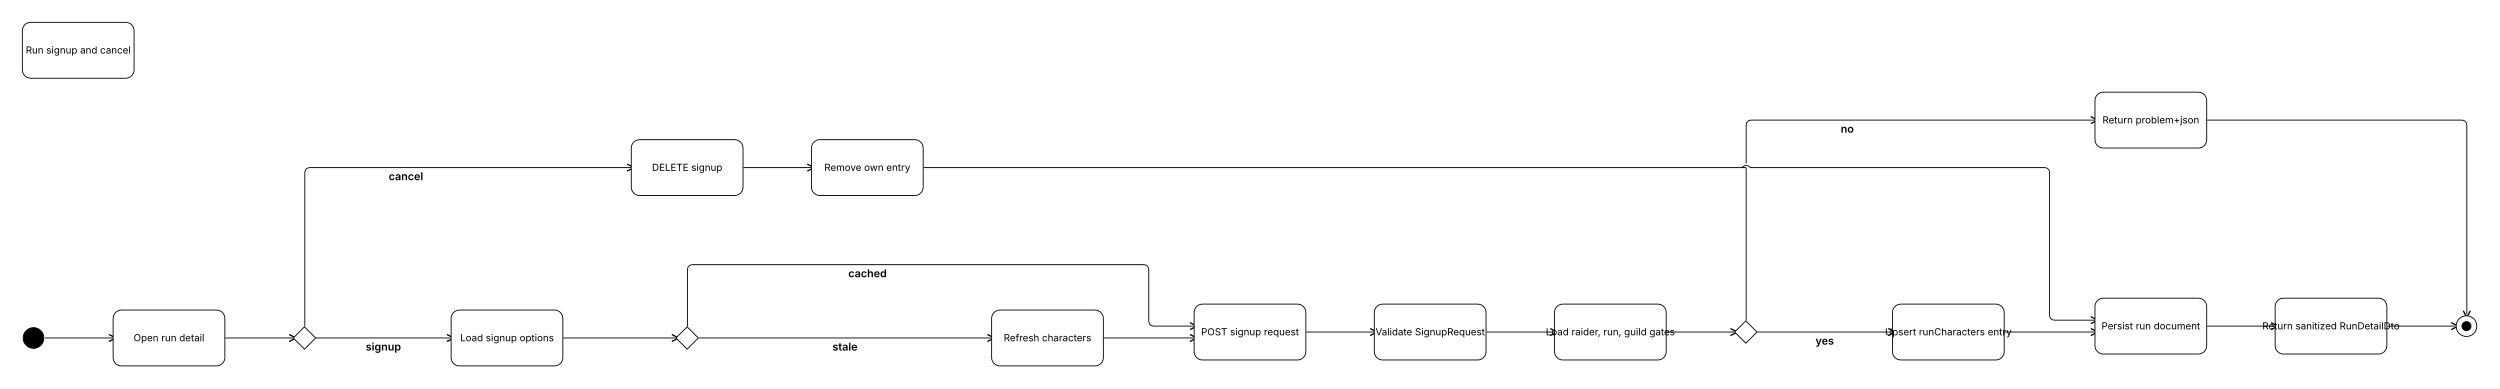
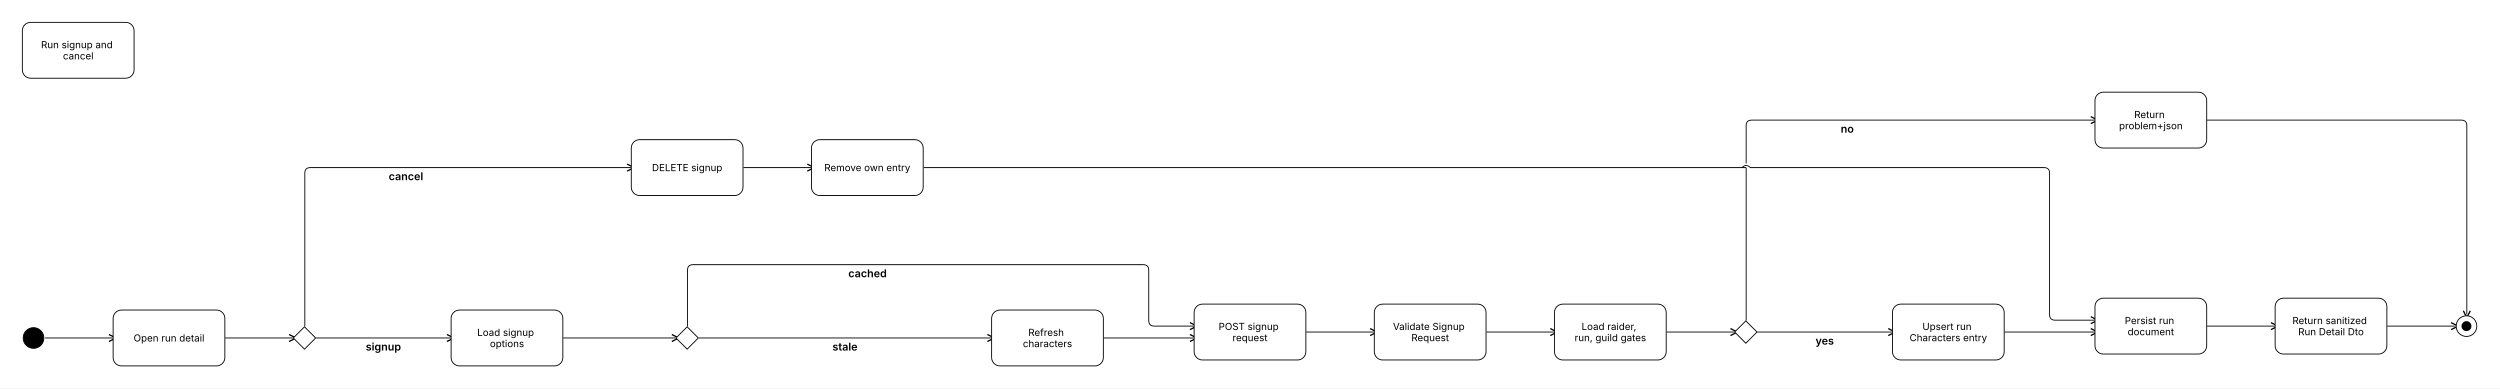
<svg xmlns="http://www.w3.org/2000/svg" width="3580" height="556" viewBox="-20.0 -20.0 3580.0 556.0">
  <rect x="-20.0" y="-20.0" width="3580.0" height="556.0" fill="#ffffff" />
+   <style>g.dediren-edge-highlighted &gt; path{stroke:#1f6feb;stroke-width:3;}</style>
  <g font-family="Inter, Arial, sans-serif" font-size="14">
-     <g data-dediren-edge-id="flow-initial-open-run">
+     <g data-dediren-edge-id="flow-initial-open-run" data-dediren-edge-source="initial-run-detail-open" data-dediren-edge-target="action-open-run-detail">
      <marker id="marker-end-flow-initial-open-run" data-dediren-edge-marker-end="open_arrow" markerWidth="10" markerHeight="10" refX="5" refY="5" orient="auto">
        <path d="M 1 1 L 9 5 L 1 9" fill="none" stroke="#000000" stroke-width="1.5" />
      </marker>
      <path d="M 45.0 464.0 L 141.0 464.0" fill="none" stroke="#000000" stroke-width="1.25" stroke-linecap="round" stroke-linejoin="round" marker-end="url(#marker-end-flow-initial-open-run)" />
    </g>
-     <g data-dediren-edge-id="flow-open-decision">
+     <g data-dediren-edge-id="flow-open-decision" data-dediren-edge-source="action-open-run-detail" data-dediren-edge-target="decision-submit-or-cancel">
      <marker id="marker-end-flow-open-decision" data-dediren-edge-marker-end="open_arrow" markerWidth="10" markerHeight="10" refX="5" refY="5" orient="auto">
        <path d="M 1 1 L 9 5 L 1 9" fill="none" stroke="#000000" stroke-width="1.5" />
      </marker>
      <path d="M 303.0 464.0 L 399.0 464.0" fill="none" stroke="#000000" stroke-width="1.25" stroke-linecap="round" stroke-linejoin="round" marker-end="url(#marker-end-flow-open-decision)" />
    </g>
-     <g data-dediren-edge-id="flow-decision-to-options">
+     <g data-dediren-edge-id="flow-decision-to-options" data-dediren-edge-source="decision-submit-or-cancel" data-dediren-edge-target="action-load-signup-options">
      <marker id="marker-end-flow-decision-to-options" data-dediren-edge-marker-end="open_arrow" markerWidth="10" markerHeight="10" refX="5" refY="5" orient="auto">
        <path d="M 1 1 L 9 5 L 1 9" fill="none" stroke="#000000" stroke-width="1.5" />
      </marker>
      <path d="M 433.0 464.0 L 625.0 464.0" fill="none" stroke="#000000" stroke-width="1.25" stroke-linecap="round" stroke-linejoin="round" marker-end="url(#marker-end-flow-decision-to-options)" />
      <text x="529.0" y="482.0" text-anchor="middle" fill="none" font-size="15.4" font-weight="600" stroke="#ffffff" stroke-width="2">signup</text>
      <text x="529.0" y="482.0" text-anchor="middle" fill="#000000" font-size="15.4" font-weight="600">signup</text>
    </g>
-     <g data-dediren-edge-id="flow-options-to-cache-check">
+     <g data-dediren-edge-id="flow-options-to-cache-check" data-dediren-edge-source="action-load-signup-options" data-dediren-edge-target="decision-options-cached">
      <marker id="marker-end-flow-options-to-cache-check" data-dediren-edge-marker-end="open_arrow" markerWidth="10" markerHeight="10" refX="5" refY="5" orient="auto">
        <path d="M 1 1 L 9 5 L 1 9" fill="none" stroke="#000000" stroke-width="1.5" />
      </marker>
      <path d="M 787.0 464.0 L 947.0 464.0" fill="none" stroke="#000000" stroke-width="1.25" stroke-linecap="round" stroke-linejoin="round" marker-end="url(#marker-end-flow-options-to-cache-check)" />
    </g>
-     <g data-dediren-edge-id="flow-cache-miss-refresh">
+     <g data-dediren-edge-id="flow-cache-miss-refresh" data-dediren-edge-source="decision-options-cached" data-dediren-edge-target="action-refresh-characters">
      <marker id="marker-end-flow-cache-miss-refresh" data-dediren-edge-marker-end="open_arrow" markerWidth="10" markerHeight="10" refX="5" refY="5" orient="auto">
        <path d="M 1 1 L 9 5 L 1 9" fill="none" stroke="#000000" stroke-width="1.5" />
      </marker>
      <path d="M 981.0 464.0 L 1399.0 464.0" fill="none" stroke="#000000" stroke-width="1.25" stroke-linecap="round" stroke-linejoin="round" marker-end="url(#marker-end-flow-cache-miss-refresh)" />
      <text x="1190.0" y="482.0" text-anchor="middle" fill="none" font-size="15.4" font-weight="600" stroke="#ffffff" stroke-width="2">stale</text>
      <text x="1190.0" y="482.0" text-anchor="middle" fill="#000000" font-size="15.4" font-weight="600">stale</text>
    </g>
-     <g data-dediren-edge-id="flow-refresh-post-signup">
+     <g data-dediren-edge-id="flow-refresh-post-signup" data-dediren-edge-source="action-refresh-characters" data-dediren-edge-target="action-post-signup">
      <marker id="marker-end-flow-refresh-post-signup" data-dediren-edge-marker-end="open_arrow" markerWidth="10" markerHeight="10" refX="5" refY="5" orient="auto">
        <path d="M 1 1 L 9 5 L 1 9" fill="none" stroke="#000000" stroke-width="1.5" />
      </marker>
      <path d="M 1561.0 464.0 L 1689.0 464.0" fill="none" stroke="#000000" stroke-width="1.25" stroke-linecap="round" stroke-linejoin="round" marker-end="url(#marker-end-flow-refresh-post-signup)" />
    </g>
-     <g data-dediren-edge-id="flow-cache-hit-post-signup">
+     <g data-dediren-edge-id="flow-cache-hit-post-signup" data-dediren-edge-source="decision-options-cached" data-dediren-edge-target="action-post-signup">
      <marker id="marker-end-flow-cache-hit-post-signup" data-dediren-edge-marker-end="open_arrow" markerWidth="10" markerHeight="10" refX="5" refY="5" orient="auto">
        <path d="M 1 1 L 9 5 L 1 9" fill="none" stroke="#000000" stroke-width="1.5" />
      </marker>
      <path d="M 964.5 447.0 L 964.5 367.0 Q 964.5 359.0 972.5 359.0 L 1480.0 359.0 L 1617.0 359.0 Q 1625.0 359.0 1625.0 367.0 L 1625.0 439.0 Q 1625.0 447.0 1633.0 447.0 L 1689.0 447.0" fill="none" stroke="#000000" stroke-width="1.25" stroke-linecap="round" stroke-linejoin="round" marker-end="url(#marker-end-flow-cache-hit-post-signup)" />
      <text x="1222.3" y="377.0" text-anchor="middle" fill="none" font-size="15.4" font-weight="600" stroke="#ffffff" stroke-width="2">cached</text>
      <text x="1222.3" y="377.0" text-anchor="middle" fill="#000000" font-size="15.4" font-weight="600">cached</text>
    </g>
-     <g data-dediren-edge-id="flow-post-validate">
+     <g data-dediren-edge-id="flow-post-validate" data-dediren-edge-source="action-post-signup" data-dediren-edge-target="action-validate-request">
      <marker id="marker-end-flow-post-validate" data-dediren-edge-marker-end="open_arrow" markerWidth="10" markerHeight="10" refX="5" refY="5" orient="auto">
        <path d="M 1 1 L 9 5 L 1 9" fill="none" stroke="#000000" stroke-width="1.5" />
      </marker>
      <path d="M 1851.0 455.5 L 1947.0 455.5" fill="none" stroke="#000000" stroke-width="1.25" stroke-linecap="round" stroke-linejoin="round" marker-end="url(#marker-end-flow-post-validate)" />
    </g>
-     <g data-dediren-edge-id="flow-validate-authorize">
+     <g data-dediren-edge-id="flow-validate-authorize" data-dediren-edge-source="action-validate-request" data-dediren-edge-target="action-authorize-signup">
      <marker id="marker-end-flow-validate-authorize" data-dediren-edge-marker-end="open_arrow" markerWidth="10" markerHeight="10" refX="5" refY="5" orient="auto">
        <path d="M 1 1 L 9 5 L 1 9" fill="none" stroke="#000000" stroke-width="1.5" />
      </marker>
      <path d="M 2109.0 455.5 L 2205.0 455.5" fill="none" stroke="#000000" stroke-width="1.25" stroke-linecap="round" stroke-linejoin="round" marker-end="url(#marker-end-flow-validate-authorize)" />
    </g>
-     <g data-dediren-edge-id="flow-authorize-allowed">
+     <g data-dediren-edge-id="flow-authorize-allowed" data-dediren-edge-source="action-authorize-signup" data-dediren-edge-target="decision-signup-allowed">
      <marker id="marker-end-flow-authorize-allowed" data-dediren-edge-marker-end="open_arrow" markerWidth="10" markerHeight="10" refX="5" refY="5" orient="auto">
        <path d="M 1 1 L 9 5 L 1 9" fill="none" stroke="#000000" stroke-width="1.5" />
      </marker>
      <path d="M 2367.0 455.5 L 2463.0 455.5" fill="none" stroke="#000000" stroke-width="1.25" stroke-linecap="round" stroke-linejoin="round" marker-end="url(#marker-end-flow-authorize-allowed)" />
    </g>
-     <g data-dediren-edge-id="flow-allowed-upsert">
+     <g data-dediren-edge-id="flow-allowed-upsert" data-dediren-edge-source="decision-signup-allowed" data-dediren-edge-target="action-upsert-signup-entry">
      <marker id="marker-end-flow-allowed-upsert" data-dediren-edge-marker-end="open_arrow" markerWidth="10" markerHeight="10" refX="5" refY="5" orient="auto">
        <path d="M 1 1 L 9 5 L 1 9" fill="none" stroke="#000000" stroke-width="1.5" />
      </marker>
      <path d="M 2497.0 455.5 L 2689.0 455.5" fill="none" stroke="#000000" stroke-width="1.25" stroke-linecap="round" stroke-linejoin="round" marker-end="url(#marker-end-flow-allowed-upsert)" />
      <text x="2593.0" y="473.5" text-anchor="middle" fill="none" font-size="15.4" font-weight="600" stroke="#ffffff" stroke-width="2">yes</text>
      <text x="2593.0" y="473.5" text-anchor="middle" fill="#000000" font-size="15.4" font-weight="600">yes</text>
    </g>
-     <g data-dediren-edge-id="flow-denied-problem">
+     <g data-dediren-edge-id="flow-denied-problem" data-dediren-edge-source="decision-signup-allowed" data-dediren-edge-target="action-return-problem">
      <marker id="marker-end-flow-denied-problem" data-dediren-edge-marker-end="open_arrow" markerWidth="10" markerHeight="10" refX="5" refY="5" orient="auto">
        <path d="M 1 1 L 9 5 L 1 9" fill="none" stroke="#000000" stroke-width="1.5" />
      </marker>
      <path d="M 2480.5 438.5 L 2480.5 160.0 Q 2480.5 152.0 2488.5 152.0 L 2770.0 152.0 L 2979.0 152.0" fill="none" stroke="#000000" stroke-width="1.25" stroke-linecap="round" stroke-linejoin="round" marker-end="url(#marker-end-flow-denied-problem)" />
      <text x="2625.3" y="170.0" text-anchor="middle" fill="none" font-size="15.4" font-weight="600" stroke="#ffffff" stroke-width="2">no</text>
      <text x="2625.3" y="170.0" text-anchor="middle" fill="#000000" font-size="15.4" font-weight="600">no</text>
    </g>
-     <g data-dediren-edge-id="flow-decision-to-cancel">
+     <g data-dediren-edge-id="flow-decision-to-cancel" data-dediren-edge-source="decision-submit-or-cancel" data-dediren-edge-target="action-delete-signup">
      <marker id="marker-end-flow-decision-to-cancel" data-dediren-edge-marker-end="open_arrow" markerWidth="10" markerHeight="10" refX="5" refY="5" orient="auto">
        <path d="M 1 1 L 9 5 L 1 9" fill="none" stroke="#000000" stroke-width="1.5" />
      </marker>
      <path d="M 416.5 447.0 L 416.5 228.0 Q 416.5 220.0 424.5 220.0 L 706.0 220.0 L 883.0 220.0" fill="none" stroke="#000000" stroke-width="1.25" stroke-linecap="round" stroke-linejoin="round" marker-end="url(#marker-end-flow-decision-to-cancel)" />
      <text x="561.3" y="238.0" text-anchor="middle" fill="none" font-size="15.4" font-weight="600" stroke="#ffffff" stroke-width="2">cancel</text>
      <text x="561.3" y="238.0" text-anchor="middle" fill="#000000" font-size="15.4" font-weight="600">cancel</text>
    </g>
-     <g data-dediren-edge-id="flow-cancel-remove">
+     <g data-dediren-edge-id="flow-cancel-remove" data-dediren-edge-source="action-delete-signup" data-dediren-edge-target="action-remove-signup-entry">
      <marker id="marker-end-flow-cancel-remove" data-dediren-edge-marker-end="open_arrow" markerWidth="10" markerHeight="10" refX="5" refY="5" orient="auto">
        <path d="M 1 1 L 9 5 L 1 9" fill="none" stroke="#000000" stroke-width="1.5" />
      </marker>
      <path d="M 1045.0 220.0 L 1141.0 220.0" fill="none" stroke="#000000" stroke-width="1.25" stroke-linecap="round" stroke-linejoin="round" marker-end="url(#marker-end-flow-cancel-remove)" />
    </g>
-     <g data-dediren-edge-id="flow-upsert-persist">
+     <g data-dediren-edge-id="flow-upsert-persist" data-dediren-edge-source="action-upsert-signup-entry" data-dediren-edge-target="action-persist-run">
      <marker id="marker-end-flow-upsert-persist" data-dediren-edge-marker-end="open_arrow" markerWidth="10" markerHeight="10" refX="5" refY="5" orient="auto">
        <path d="M 1 1 L 9 5 L 1 9" fill="none" stroke="#000000" stroke-width="1.5" />
      </marker>
      <path d="M 2851.0 455.5 L 2979.0 455.5" fill="none" stroke="#000000" stroke-width="1.25" stroke-linecap="round" stroke-linejoin="round" marker-end="url(#marker-end-flow-upsert-persist)" />
    </g>
-     <g data-dediren-edge-id="flow-remove-persist">
+     <g data-dediren-edge-id="flow-remove-persist" data-dediren-edge-source="action-remove-signup-entry" data-dediren-edge-target="action-persist-run">
      <marker id="marker-end-flow-remove-persist" data-dediren-edge-marker-end="open_arrow" markerWidth="10" markerHeight="10" refX="5" refY="5" orient="auto">
        <path d="M 1 1 L 9 5 L 1 9" fill="none" stroke="#000000" stroke-width="1.5" />
      </marker>
      <g data-dediren-line-jump-masks="flow-remove-persist">
        <path d="M 2474.5 220.0 Q 2480.5 214.0 2486.5 220.0" fill="none" stroke="#ffffff" stroke-width="6" />
      </g>
      <path d="M 1303.0 220.0 L 1480.0 220.0 L 1770.0 220.0 L 2028.0 220.0 L 2286.0 220.0 L 2480.0 220.0 L 2474.5 220.0 Q 2480.5 214.0 2486.5 220.0 L 2593.0 220.0 L 2770.0 220.0 L 2907.0 220.0 Q 2915.0 220.0 2915.0 228.0 L 2915.0 430.5 Q 2915.0 438.5 2923.0 438.5 L 2979.0 438.5" fill="none" stroke="#000000" stroke-width="1.25" stroke-linecap="round" stroke-linejoin="round" marker-end="url(#marker-end-flow-remove-persist)" />
    </g>
-     <g data-dediren-edge-id="flow-persist-return">
+     <g data-dediren-edge-id="flow-persist-return" data-dediren-edge-source="action-persist-run" data-dediren-edge-target="action-return-run-detail">
      <marker id="marker-end-flow-persist-return" data-dediren-edge-marker-end="open_arrow" markerWidth="10" markerHeight="10" refX="5" refY="5" orient="auto">
        <path d="M 1 1 L 9 5 L 1 9" fill="none" stroke="#000000" stroke-width="1.5" />
      </marker>
      <path d="M 3141.0 447.0 L 3237.0 447.0" fill="none" stroke="#000000" stroke-width="1.25" stroke-linecap="round" stroke-linejoin="round" marker-end="url(#marker-end-flow-persist-return)" />
    </g>
-     <g data-dediren-edge-id="flow-return-final">
+     <g data-dediren-edge-id="flow-return-final" data-dediren-edge-source="action-return-run-detail" data-dediren-edge-target="final-run-signup">
      <marker id="marker-end-flow-return-final" data-dediren-edge-marker-end="open_arrow" markerWidth="10" markerHeight="10" refX="5" refY="5" orient="auto">
        <path d="M 1 1 L 9 5 L 1 9" fill="none" stroke="#000000" stroke-width="1.5" />
      </marker>
      <path d="M 3399.0 447.0 L 3495.0 447.0" fill="none" stroke="#000000" stroke-width="1.25" stroke-linecap="round" stroke-linejoin="round" marker-end="url(#marker-end-flow-return-final)" />
    </g>
-     <g data-dediren-edge-id="flow-problem-final">
+     <g data-dediren-edge-id="flow-problem-final" data-dediren-edge-source="action-return-problem" data-dediren-edge-target="final-run-signup">
      <marker id="marker-end-flow-problem-final" data-dediren-edge-marker-end="open_arrow" markerWidth="10" markerHeight="10" refX="5" refY="5" orient="auto">
        <path d="M 1 1 L 9 5 L 1 9" fill="none" stroke="#000000" stroke-width="1.5" />
      </marker>
      <path d="M 3141.0 152.0 L 3318.0 152.0 L 3504.5 152.0 Q 3512.5 152.0 3512.5 160.0 L 3512.5 430.0" fill="none" stroke="#000000" stroke-width="1.25" stroke-linecap="round" stroke-linejoin="round" marker-end="url(#marker-end-flow-problem-final)" />
    </g>
    <g data-dediren-node-id="activity-run-signup">
      <rect data-dediren-node-shape="uml_activity" x="12.0" y="12.0" width="160.0" height="80.0" rx="12" fill="#ffffff" stroke="#000000" stroke-width="1.25" />
      <g data-dediren-node-decorator="uml_activity" />
-       <text x="92.0" y="56.7" text-anchor="middle" fill="#000000">Run signup and cancel</text>
+       <text x="92.0" y="44.0" text-anchor="middle" dominant-baseline="middle" fill="#000000" font-size="14.0">
+         <tspan x="92.0" dy="0">Run signup and</tspan>
+         <tspan x="92.0" dy="16.0">cancel</tspan>
+       </text>
    </g>
    <g data-dediren-node-id="initial-run-detail-open">
      <circle data-dediren-node-shape="uml_initial_node" cx="28.0" cy="464.0" r="14.8" fill="#000000" stroke="#000000" stroke-width="1.25" />
      <g data-dediren-node-decorator="uml_initial_node" />
-       <text x="28.0" y="468.7" text-anchor="middle" fill="#000000" />
    </g>
    <g data-dediren-node-id="action-open-run-detail">
      <rect data-dediren-node-shape="uml_action" x="142.0" y="424.0" width="160.0" height="80.0" rx="12" fill="#ffffff" stroke="#000000" stroke-width="1.25" />
      <g data-dediren-node-decorator="uml_action" />
-       <text x="222.0" y="468.7" text-anchor="middle" fill="#000000">Open run detail</text>
+       <text x="222.0" y="464.0" text-anchor="middle" dominant-baseline="middle" fill="#000000" font-size="14.0">Open run detail</text>
    </g>
    <g data-dediren-node-id="decision-submit-or-cancel">
      <path data-dediren-node-shape="uml_decision_node" d="M 416.0 448.0 L 432.0 464.0 L 416.0 480.0 L 400.0 464.0 Z" fill="#ffffff" stroke="#000000" stroke-width="1.25" />
      <g data-dediren-node-decorator="uml_decision_node" />
-       <text x="416.0" y="468.7" text-anchor="middle" fill="#000000" />
    </g>
    <g data-dediren-node-id="action-load-signup-options">
      <rect data-dediren-node-shape="uml_action" x="626.0" y="424.0" width="160.0" height="80.0" rx="12" fill="#ffffff" stroke="#000000" stroke-width="1.25" />
      <g data-dediren-node-decorator="uml_action" />
-       <text x="706.0" y="468.7" text-anchor="middle" fill="#000000">Load signup options</text>
+       <text x="706.0" y="456.0" text-anchor="middle" dominant-baseline="middle" fill="#000000" font-size="14.0">
+         <tspan x="706.0" dy="0">Load signup</tspan>
+         <tspan x="706.0" dy="16.0">options</tspan>
+       </text>
    </g>
    <g data-dediren-node-id="decision-options-cached">
      <path data-dediren-node-shape="uml_decision_node" d="M 964.0 448.0 L 980.0 464.0 L 964.0 480.0 L 948.0 464.0 Z" fill="#ffffff" stroke="#000000" stroke-width="1.25" />
      <g data-dediren-node-decorator="uml_decision_node" />
-       <text x="964.0" y="468.7" text-anchor="middle" fill="#000000" />
    </g>
    <g data-dediren-node-id="action-refresh-characters">
      <rect data-dediren-node-shape="uml_action" x="1400.0" y="424.0" width="160.0" height="80.0" rx="12" fill="#ffffff" stroke="#000000" stroke-width="1.25" />
      <g data-dediren-node-decorator="uml_action" />
-       <text x="1480.0" y="468.7" text-anchor="middle" fill="#000000">Refresh characters</text>
+       <text x="1480.0" y="456.0" text-anchor="middle" dominant-baseline="middle" fill="#000000" font-size="14.0">
+         <tspan x="1480.0" dy="0">Refresh</tspan>
+         <tspan x="1480.0" dy="16.0">characters</tspan>
+       </text>
    </g>
    <g data-dediren-node-id="action-post-signup">
      <rect data-dediren-node-shape="uml_action" x="1690.0" y="415.5" width="160.0" height="80.0" rx="12" fill="#ffffff" stroke="#000000" stroke-width="1.25" />
      <g data-dediren-node-decorator="uml_action" />
-       <text x="1770.0" y="460.2" text-anchor="middle" fill="#000000">POST signup request</text>
+       <text x="1770.0" y="447.5" text-anchor="middle" dominant-baseline="middle" fill="#000000" font-size="14.0">
+         <tspan x="1770.0" dy="0">POST signup</tspan>
+         <tspan x="1770.0" dy="16.0">request</tspan>
+       </text>
    </g>
    <g data-dediren-node-id="action-validate-request">
      <rect data-dediren-node-shape="uml_action" x="1948.0" y="415.5" width="160.0" height="80.0" rx="12" fill="#ffffff" stroke="#000000" stroke-width="1.25" />
      <g data-dediren-node-decorator="uml_action" />
-       <text x="2028.0" y="460.2" text-anchor="middle" fill="#000000">Validate SignupRequest</text>
+       <text x="2028.0" y="447.5" text-anchor="middle" dominant-baseline="middle" fill="#000000" font-size="14.0">
+         <tspan x="2028.0" dy="0">Validate Signup</tspan>
+         <tspan x="2028.0" dy="16.0">Request</tspan>
+       </text>
    </g>
    <g data-dediren-node-id="action-authorize-signup">
      <rect data-dediren-node-shape="uml_action" x="2206.0" y="415.5" width="160.0" height="80.0" rx="12" fill="#ffffff" stroke="#000000" stroke-width="1.25" />
      <g data-dediren-node-decorator="uml_action" />
-       <text x="2286.0" y="460.2" text-anchor="middle" fill="#000000">Load raider, run, guild gates</text>
+       <text x="2286.0" y="447.5" text-anchor="middle" dominant-baseline="middle" fill="#000000" font-size="14.0">
+         <tspan x="2286.0" dy="0">Load raider,</tspan>
+         <tspan x="2286.0" dy="16.0">run, guild gates</tspan>
+       </text>
    </g>
    <g data-dediren-node-id="decision-signup-allowed">
      <path data-dediren-node-shape="uml_decision_node" d="M 2480.0 439.5 L 2496.0 455.5 L 2480.0 471.5 L 2464.0 455.5 Z" fill="#ffffff" stroke="#000000" stroke-width="1.25" />
      <g data-dediren-node-decorator="uml_decision_node" />
-       <text x="2480.0" y="460.2" text-anchor="middle" fill="#000000" />
    </g>
    <g data-dediren-node-id="action-upsert-signup-entry">
      <rect data-dediren-node-shape="uml_action" x="2690.0" y="415.5" width="160.0" height="80.0" rx="12" fill="#ffffff" stroke="#000000" stroke-width="1.25" />
      <g data-dediren-node-decorator="uml_action" />
-       <text x="2770.0" y="460.2" text-anchor="middle" fill="#000000">Upsert runCharacters entry</text>
+       <text x="2770.0" y="447.5" text-anchor="middle" dominant-baseline="middle" fill="#000000" font-size="14.0">
+         <tspan x="2770.0" dy="0">Upsert run</tspan>
+         <tspan x="2770.0" dy="16.0">Characters entry</tspan>
+       </text>
    </g>
    <g data-dediren-node-id="action-delete-signup">
      <rect data-dediren-node-shape="uml_action" x="884.0" y="180.0" width="160.0" height="80.0" rx="12" fill="#ffffff" stroke="#000000" stroke-width="1.25" />
      <g data-dediren-node-decorator="uml_action" />
-       <text x="964.0" y="224.7" text-anchor="middle" fill="#000000">DELETE signup</text>
+       <text x="964.0" y="220.0" text-anchor="middle" dominant-baseline="middle" fill="#000000" font-size="14.0">DELETE signup</text>
    </g>
    <g data-dediren-node-id="action-remove-signup-entry">
      <rect data-dediren-node-shape="uml_action" x="1142.0" y="180.0" width="160.0" height="80.0" rx="12" fill="#ffffff" stroke="#000000" stroke-width="1.25" />
      <g data-dediren-node-decorator="uml_action" />
-       <text x="1222.0" y="224.7" text-anchor="middle" fill="#000000">Remove own entry</text>
+       <text x="1222.0" y="220.0" text-anchor="middle" dominant-baseline="middle" fill="#000000" font-size="14.0">Remove own entry</text>
    </g>
    <g data-dediren-node-id="action-persist-run">
      <rect data-dediren-node-shape="uml_action" x="2980.0" y="407.0" width="160.0" height="80.0" rx="12" fill="#ffffff" stroke="#000000" stroke-width="1.25" />
      <g data-dediren-node-decorator="uml_action" />
-       <text x="3060.0" y="451.7" text-anchor="middle" fill="#000000">Persist run document</text>
+       <text x="3060.0" y="439.0" text-anchor="middle" dominant-baseline="middle" fill="#000000" font-size="14.0">
+         <tspan x="3060.0" dy="0">Persist run</tspan>
+         <tspan x="3060.0" dy="16.0">document</tspan>
+       </text>
    </g>
    <g data-dediren-node-id="action-return-run-detail">
      <rect data-dediren-node-shape="uml_action" x="3238.0" y="407.0" width="160.0" height="80.0" rx="12" fill="#ffffff" stroke="#000000" stroke-width="1.25" />
      <g data-dediren-node-decorator="uml_action" />
-       <text x="3318.0" y="451.7" text-anchor="middle" fill="#000000">Return sanitized RunDetailDto</text>
+       <text x="3318.0" y="439.0" text-anchor="middle" dominant-baseline="middle" fill="#000000" font-size="14.0">
+         <tspan x="3318.0" dy="0">Return sanitized</tspan>
+         <tspan x="3318.0" dy="16.0">Run Detail Dto</tspan>
+       </text>
    </g>
    <g data-dediren-node-id="action-return-problem">
      <rect data-dediren-node-shape="uml_action" x="2980.0" y="112.0" width="160.0" height="80.0" rx="12" fill="#ffffff" stroke="#000000" stroke-width="1.25" />
      <g data-dediren-node-decorator="uml_action" />
-       <text x="3060.0" y="156.7" text-anchor="middle" fill="#000000">Return problem+json</text>
+       <text x="3060.0" y="144.0" text-anchor="middle" dominant-baseline="middle" fill="#000000" font-size="14.0">
+         <tspan x="3060.0" dy="0">Return</tspan>
+         <tspan x="3060.0" dy="16.0">problem+json</tspan>
+       </text>
    </g>
    <g data-dediren-node-id="final-run-signup">
      <g data-dediren-node-shape="uml_activity_final_node">
        <circle cx="3512.0" cy="447.0" r="14.8" fill="#ffffff" stroke="#000000" stroke-width="1.25" />
        <circle cx="3512.0" cy="447.0" r="7.1" fill="#000000" />
      </g>
      <g data-dediren-node-decorator="uml_activity_final_node" />
-       <text x="3512.0" y="451.7" text-anchor="middle" fill="#000000" />
    </g>
  </g>
</svg>
